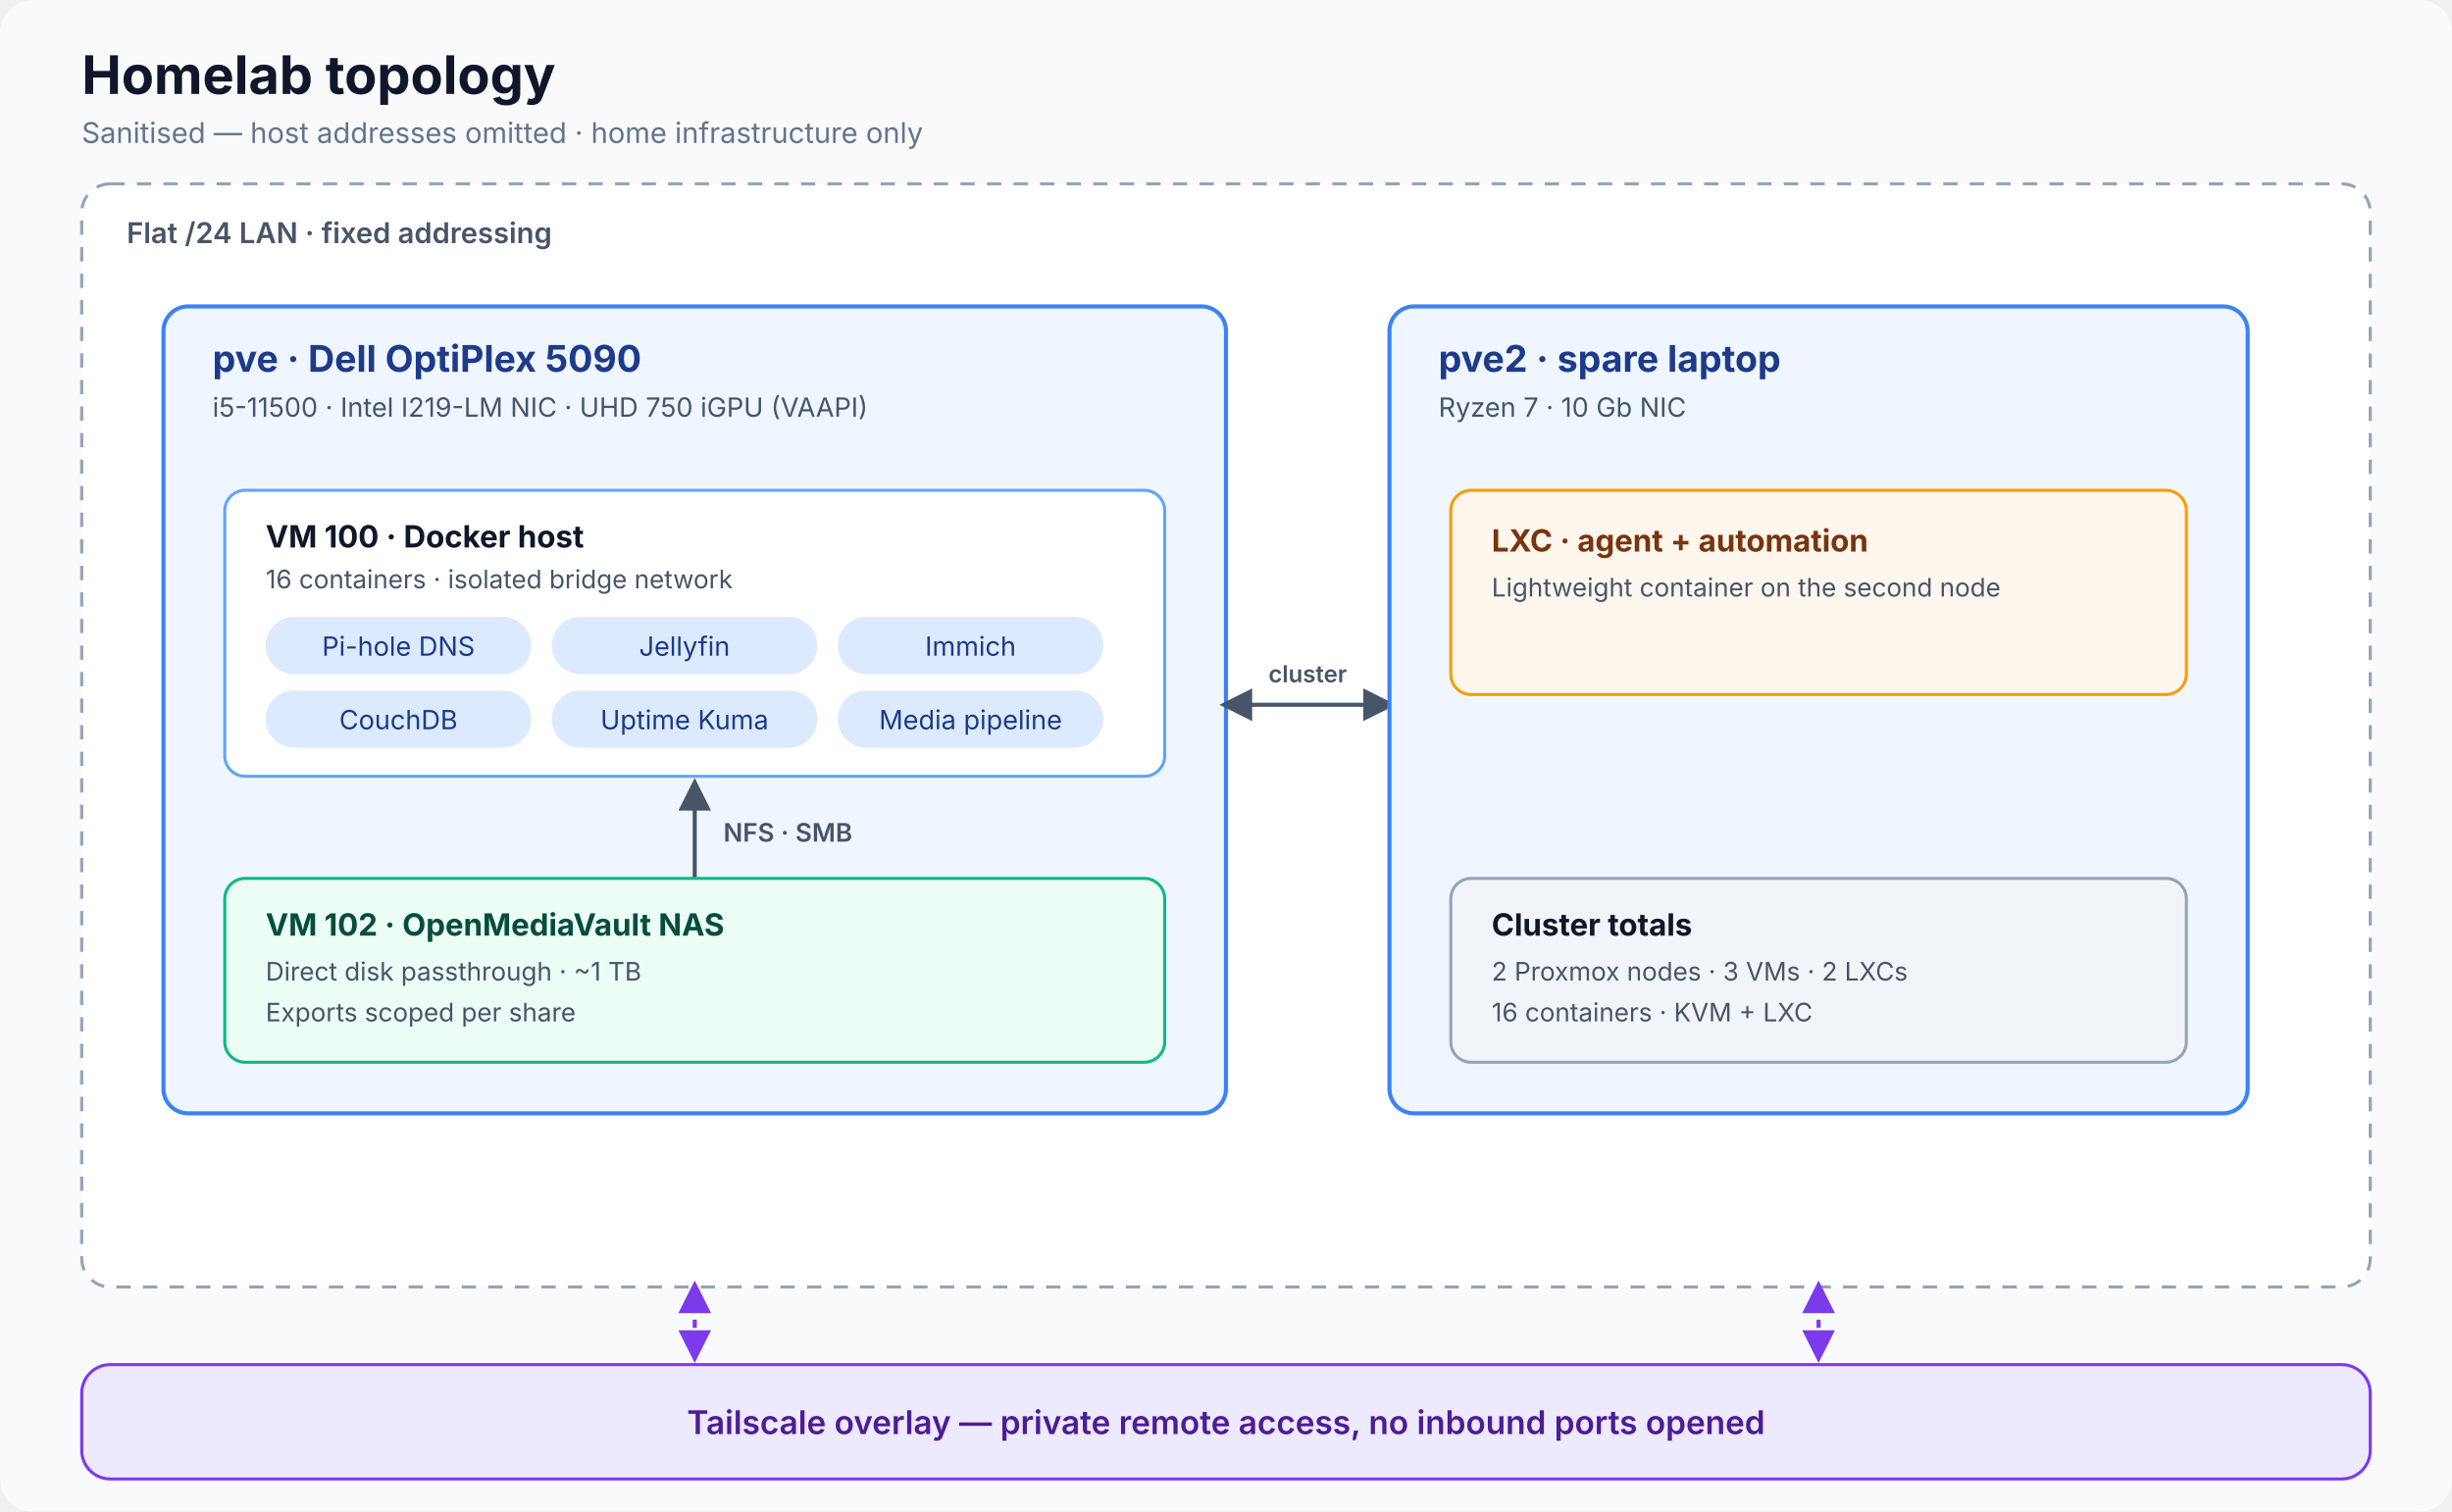
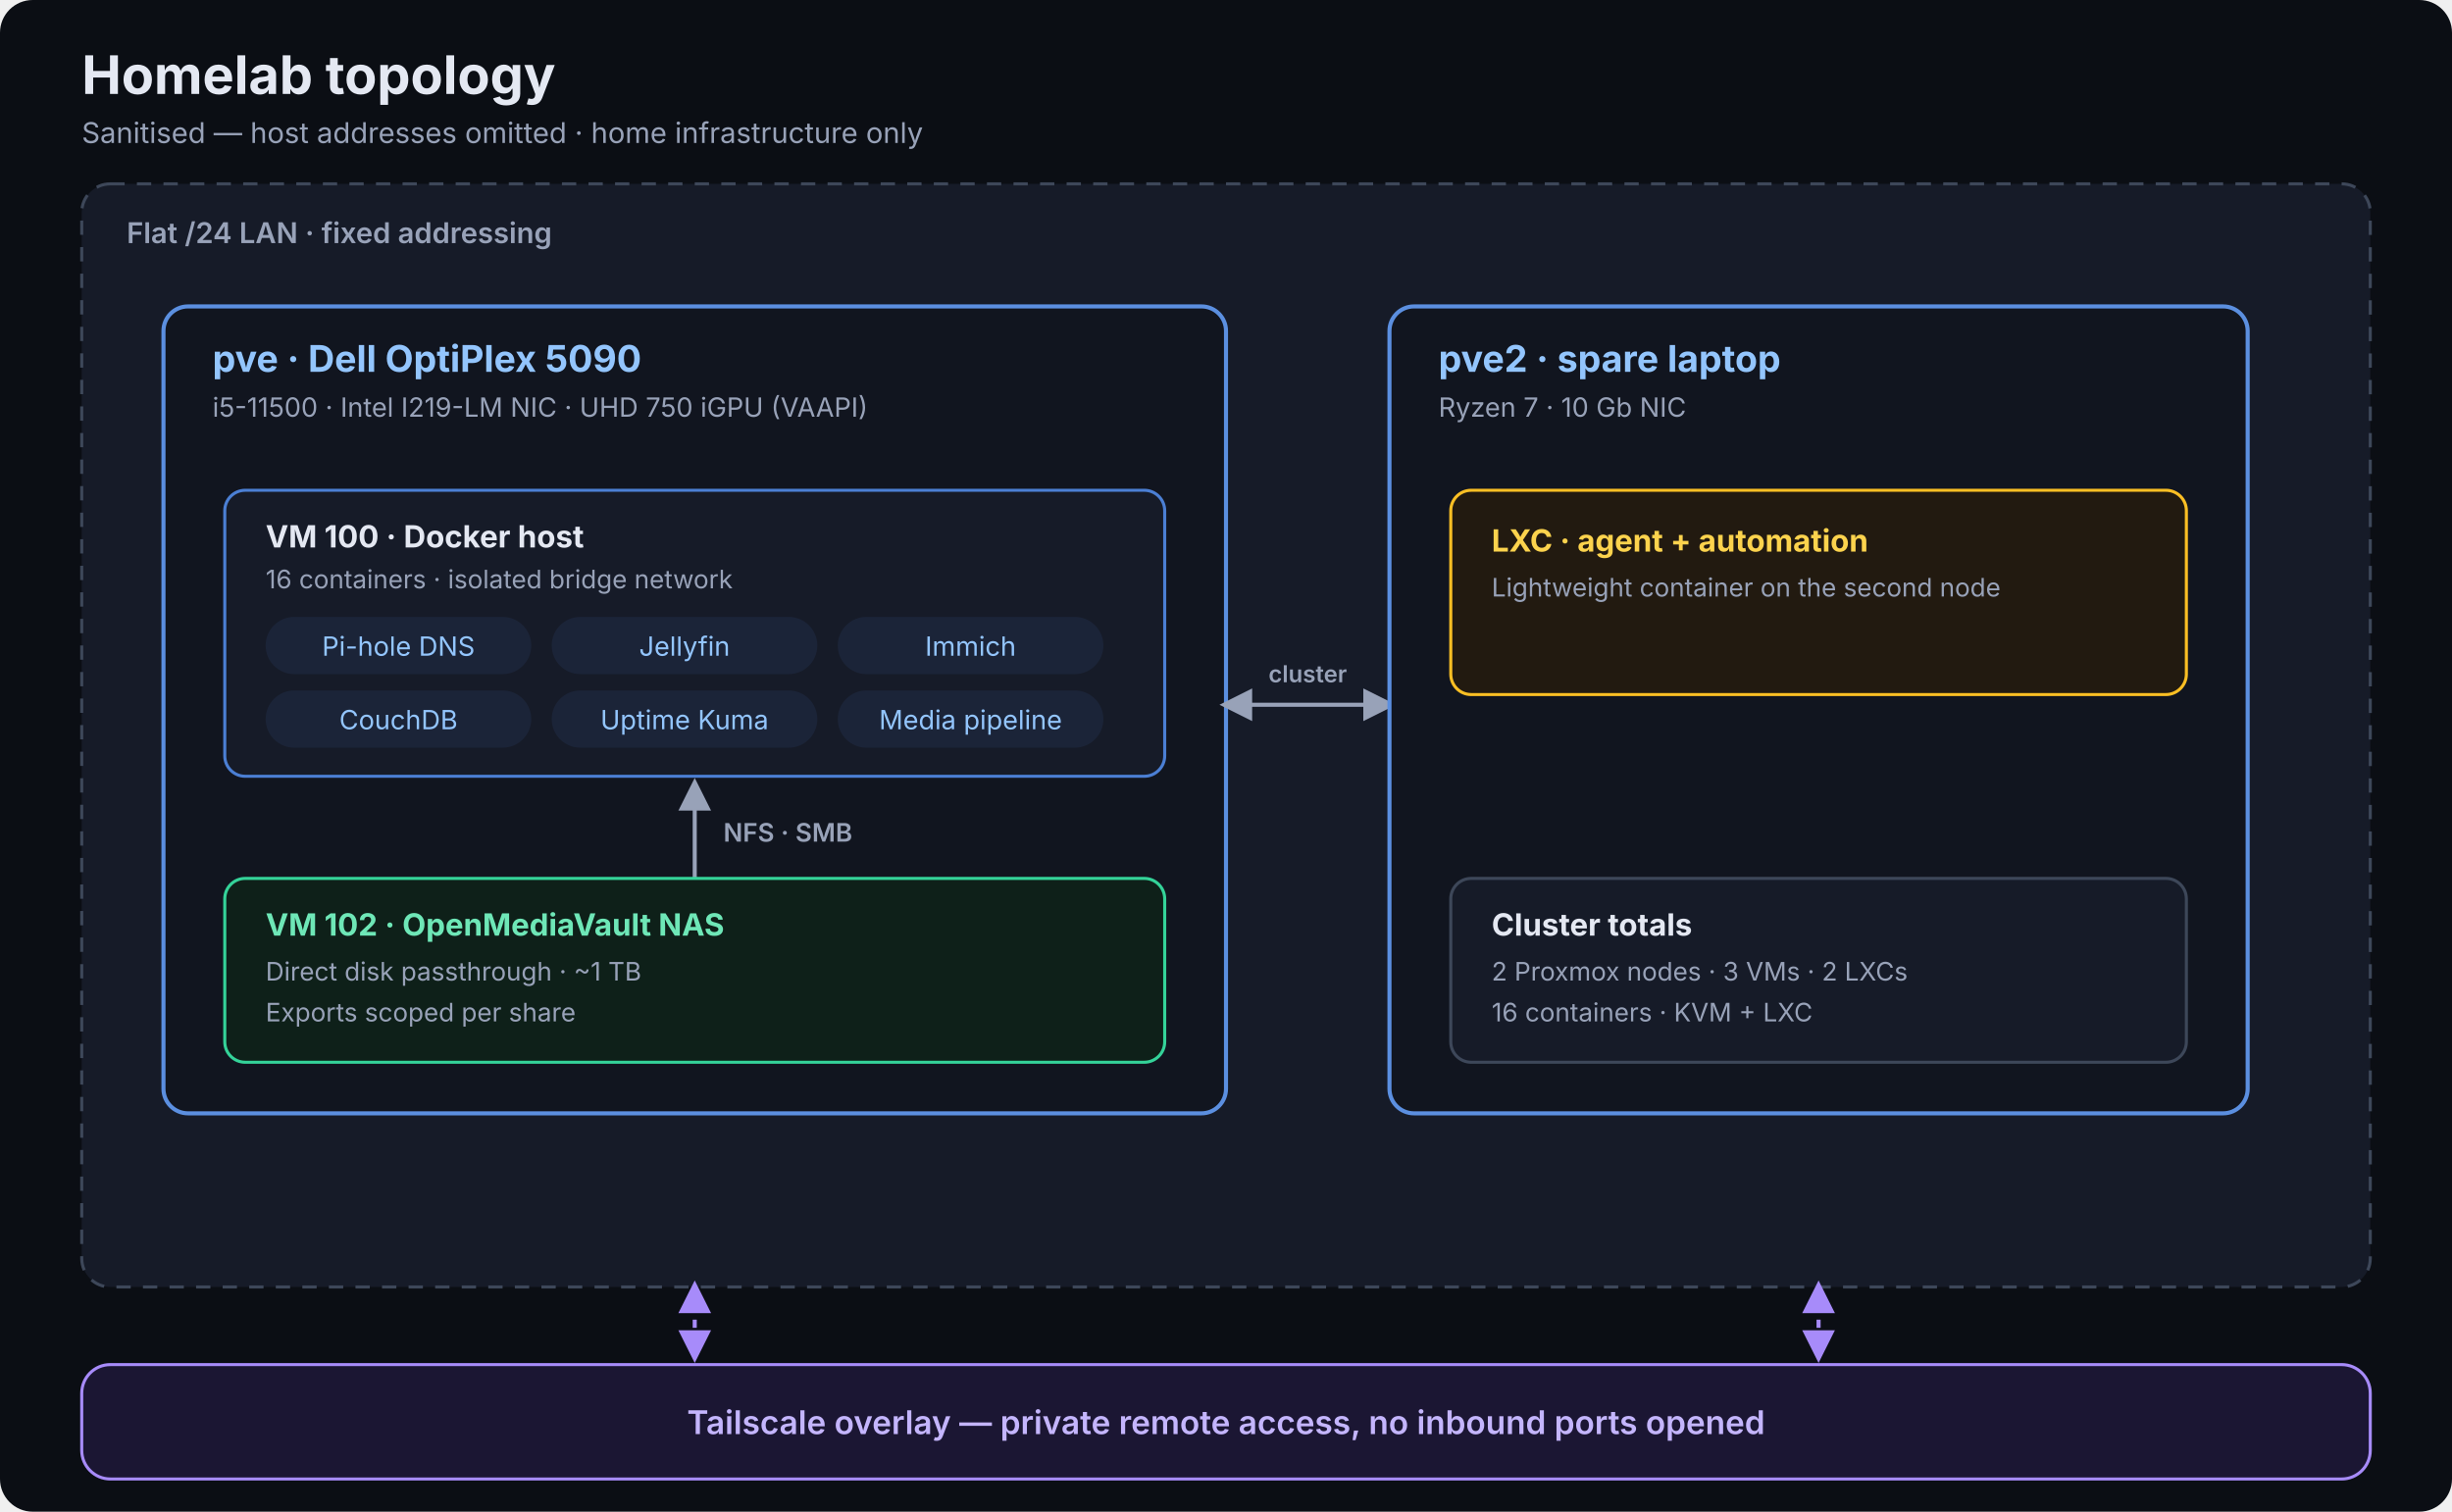
<svg xmlns="http://www.w3.org/2000/svg" viewBox="0 0 1200 740" width="1200" height="740" font-family="Inter, 'Segoe UI', Helvetica, Arial, sans-serif" role="img" aria-labelledby="t d">
  <defs>
    <marker id="arrow" viewBox="0 0 10 10" refX="8" refY="5" markerWidth="8" markerHeight="8" orient="auto-start-reverse">
-       <path d="M0,0 L10,5 L0,10 z" fill="#475569" />
+       <path d="M0,0 L10,5 L0,10 z" fill="#98a2b8" />
    </marker>
    <marker id="arrowP" viewBox="0 0 10 10" refX="8" refY="5" markerWidth="8" markerHeight="8" orient="auto-start-reverse">
-       <path d="M0,0 L10,5 L0,10 z" fill="#7c3aed" />
+       <path d="M0,0 L10,5 L0,10 z" fill="#a78bfa" />
    </marker>
  </defs>
-   <rect width="1200" height="740" rx="16" fill="#f8fafc" />
-   <text x="40" y="46" font-size="26" font-weight="700" fill="#0f172a">Homelab topology</text>
-   <text x="40" y="70" font-size="14" fill="#64748b">Sanitised — host addresses omitted · home infrastructure only</text>
-   <rect x="40" y="90" width="1120" height="540" rx="14" fill="#ffffff" stroke="#94a3b8" stroke-width="1.5" stroke-dasharray="7 6" />
-   <text x="62" y="119" font-size="14" font-weight="600" fill="#475569">Flat /24 LAN · fixed addressing</text>
-   <rect x="80" y="150" width="520" height="395" rx="12" fill="#eff6ff" stroke="#3b82f6" stroke-width="2" />
-   <text x="104" y="182" font-size="18" font-weight="700" fill="#1e3a8a">pve · Dell OptiPlex 5090</text>
-   <text x="104" y="204" font-size="13" fill="#475569">i5-11500 · Intel I219-LM NIC · UHD 750 iGPU (VAAPI)</text>
-   <rect x="110" y="240" width="460" height="140" rx="10" fill="#ffffff" stroke="#60a5fa" stroke-width="1.5" />
-   <text x="130" y="268" font-size="15" font-weight="700" fill="#0f172a">VM 100 · Docker host</text>
-   <text x="130" y="288" font-size="12.5" fill="#475569">16 containers · isolated bridge network</text>
-   <g font-size="13" fill="#1e3a8a" text-anchor="middle">
-     <rect x="130" y="302" width="130" height="28" rx="14" fill="#dbeafe" />
+   <rect width="1200" height="740" rx="16" fill="#0b0e14" />
+   <text x="40" y="46" font-size="26" font-weight="700" fill="#e4e8f2">Homelab topology</text>
+   <text x="40" y="70" font-size="14" fill="#98a2b8">Sanitised — host addresses omitted · home infrastructure only</text>
+   <rect x="40" y="90" width="1120" height="540" rx="14" fill="#161b28" stroke="#3d4759" stroke-width="1.5" stroke-dasharray="7 6" />
+   <text x="62" y="119" font-size="14" font-weight="600" fill="#98a2b8">Flat /24 LAN · fixed addressing</text>
+   <rect x="80" y="150" width="520" height="395" rx="12" fill="#11151f" stroke="#5b8fe0" stroke-width="2" />
+   <text x="104" y="182" font-size="18" font-weight="700" fill="#93c5fd">pve · Dell OptiPlex 5090</text>
+   <text x="104" y="204" font-size="13" fill="#98a2b8">i5-11500 · Intel I219-LM NIC · UHD 750 iGPU (VAAPI)</text>
+   <rect x="110" y="240" width="460" height="140" rx="10" fill="#161b28" stroke="#4b7fd4" stroke-width="1.5" />
+   <text x="130" y="268" font-size="15" font-weight="700" fill="#e4e8f2">VM 100 · Docker host</text>
+   <text x="130" y="288" font-size="12.5" fill="#98a2b8">16 containers · isolated bridge network</text>
+   <g font-size="13" fill="#93c5fd" text-anchor="middle">
+     <rect x="130" y="302" width="130" height="28" rx="14" fill="#1b2438" />
    <text x="195" y="321">Pi-hole DNS</text>
-     <rect x="270" y="302" width="130" height="28" rx="14" fill="#dbeafe" />
+     <rect x="270" y="302" width="130" height="28" rx="14" fill="#1b2438" />
    <text x="335" y="321">Jellyfin</text>
-     <rect x="410" y="302" width="130" height="28" rx="14" fill="#dbeafe" />
+     <rect x="410" y="302" width="130" height="28" rx="14" fill="#1b2438" />
    <text x="475" y="321">Immich</text>
-     <rect x="130" y="338" width="130" height="28" rx="14" fill="#dbeafe" />
+     <rect x="130" y="338" width="130" height="28" rx="14" fill="#1b2438" />
    <text x="195" y="357">CouchDB</text>
-     <rect x="270" y="338" width="130" height="28" rx="14" fill="#dbeafe" />
+     <rect x="270" y="338" width="130" height="28" rx="14" fill="#1b2438" />
    <text x="335" y="357">Uptime Kuma</text>
-     <rect x="410" y="338" width="130" height="28" rx="14" fill="#dbeafe" />
+     <rect x="410" y="338" width="130" height="28" rx="14" fill="#1b2438" />
    <text x="475" y="357">Media pipeline</text>
  </g>
-   <line x1="340" y1="430" x2="340" y2="384" stroke="#475569" stroke-width="2" marker-end="url(#arrow)" />
-   <text x="354" y="412" font-size="12.5" font-weight="600" fill="#475569">NFS · SMB</text>
-   <rect x="110" y="430" width="460" height="90" rx="10" fill="#ecfdf5" stroke="#10b981" stroke-width="1.5" />
-   <text x="130" y="458" font-size="15" font-weight="700" fill="#064e3b">VM 102 · OpenMediaVault NAS</text>
-   <text x="130" y="480" font-size="12.5" fill="#475569">Direct disk passthrough · ~1 TB</text>
-   <text x="130" y="500" font-size="12.5" fill="#475569">Exports scoped per share</text>
-   <line x1="600" y1="345" x2="680" y2="345" stroke="#475569" stroke-width="2" marker-start="url(#arrow)" marker-end="url(#arrow)" />
-   <text x="640" y="334" font-size="11.5" font-weight="600" fill="#475569" text-anchor="middle">cluster</text>
-   <rect x="680" y="150" width="420" height="395" rx="12" fill="#eff6ff" stroke="#3b82f6" stroke-width="2" />
-   <text x="704" y="182" font-size="18" font-weight="700" fill="#1e3a8a">pve2 · spare laptop</text>
-   <text x="704" y="204" font-size="13" fill="#475569">Ryzen 7 · 10 Gb NIC</text>
-   <rect x="710" y="240" width="360" height="100" rx="10" fill="#fff7ed" stroke="#f59e0b" stroke-width="1.5" />
-   <text x="730" y="270" font-size="15" font-weight="700" fill="#78350f">LXC · agent + automation</text>
-   <text x="730" y="292" font-size="12.5" fill="#475569">Lightweight container on the second node</text>
-   <rect x="710" y="430" width="360" height="90" rx="10" fill="#f1f5f9" stroke="#94a3b8" stroke-width="1.5" />
-   <text x="730" y="458" font-size="15" font-weight="700" fill="#0f172a">Cluster totals</text>
-   <text x="730" y="480" font-size="12.5" fill="#475569">2 Proxmox nodes · 3 VMs · 2 LXCs</text>
-   <text x="730" y="500" font-size="12.5" fill="#475569">16 containers · KVM + LXC</text>
-   <line x1="340" y1="630" x2="340" y2="664" stroke="#7c3aed" stroke-width="2" stroke-dasharray="4 4" marker-end="url(#arrowP)" marker-start="url(#arrowP)" />
-   <line x1="890" y1="630" x2="890" y2="664" stroke="#7c3aed" stroke-width="2" stroke-dasharray="4 4" marker-end="url(#arrowP)" marker-start="url(#arrowP)" />
-   <rect x="40" y="668" width="1120" height="56" rx="14" fill="#ede9fe" stroke="#7c3aed" stroke-width="1.5" />
-   <text x="600" y="702" font-size="16" font-weight="600" fill="#4c1d95" text-anchor="middle">Tailscale overlay — private remote access, no inbound ports opened</text>
+   <line x1="340" y1="430" x2="340" y2="384" stroke="#98a2b8" stroke-width="2" marker-end="url(#arrow)" />
+   <text x="354" y="412" font-size="12.5" font-weight="600" fill="#98a2b8">NFS · SMB</text>
+   <rect x="110" y="430" width="460" height="90" rx="10" fill="#0e2019" stroke="#34d399" stroke-width="1.5" />
+   <text x="130" y="458" font-size="15" font-weight="700" fill="#6ee7b7">VM 102 · OpenMediaVault NAS</text>
+   <text x="130" y="480" font-size="12.5" fill="#98a2b8">Direct disk passthrough · ~1 TB</text>
+   <text x="130" y="500" font-size="12.5" fill="#98a2b8">Exports scoped per share</text>
+   <line x1="600" y1="345" x2="680" y2="345" stroke="#98a2b8" stroke-width="2" marker-start="url(#arrow)" marker-end="url(#arrow)" />
+   <text x="640" y="334" font-size="11.5" font-weight="600" fill="#98a2b8" text-anchor="middle">cluster</text>
+   <rect x="680" y="150" width="420" height="395" rx="12" fill="#11151f" stroke="#5b8fe0" stroke-width="2" />
+   <text x="704" y="182" font-size="18" font-weight="700" fill="#93c5fd">pve2 · spare laptop</text>
+   <text x="704" y="204" font-size="13" fill="#98a2b8">Ryzen 7 · 10 Gb NIC</text>
+   <rect x="710" y="240" width="360" height="100" rx="10" fill="#221a10" stroke="#fbbf24" stroke-width="1.5" />
+   <text x="730" y="270" font-size="15" font-weight="700" fill="#fcd34d">LXC · agent + automation</text>
+   <text x="730" y="292" font-size="12.5" fill="#98a2b8">Lightweight container on the second node</text>
+   <rect x="710" y="430" width="360" height="90" rx="10" fill="#161b28" stroke="#3d4759" stroke-width="1.5" />
+   <text x="730" y="458" font-size="15" font-weight="700" fill="#e4e8f2">Cluster totals</text>
+   <text x="730" y="480" font-size="12.5" fill="#98a2b8">2 Proxmox nodes · 3 VMs · 2 LXCs</text>
+   <text x="730" y="500" font-size="12.5" fill="#98a2b8">16 containers · KVM + LXC</text>
+   <line x1="340" y1="630" x2="340" y2="664" stroke="#a78bfa" stroke-width="2" stroke-dasharray="4 4" marker-end="url(#arrowP)" marker-start="url(#arrowP)" />
+   <line x1="890" y1="630" x2="890" y2="664" stroke="#a78bfa" stroke-width="2" stroke-dasharray="4 4" marker-end="url(#arrowP)" marker-start="url(#arrowP)" />
+   <rect x="40" y="668" width="1120" height="56" rx="14" fill="#1b1633" stroke="#a78bfa" stroke-width="1.5" />
+   <text x="600" y="702" font-size="16" font-weight="600" fill="#c4b5fd" text-anchor="middle">Tailscale overlay — private remote access, no inbound ports opened</text>
</svg>
